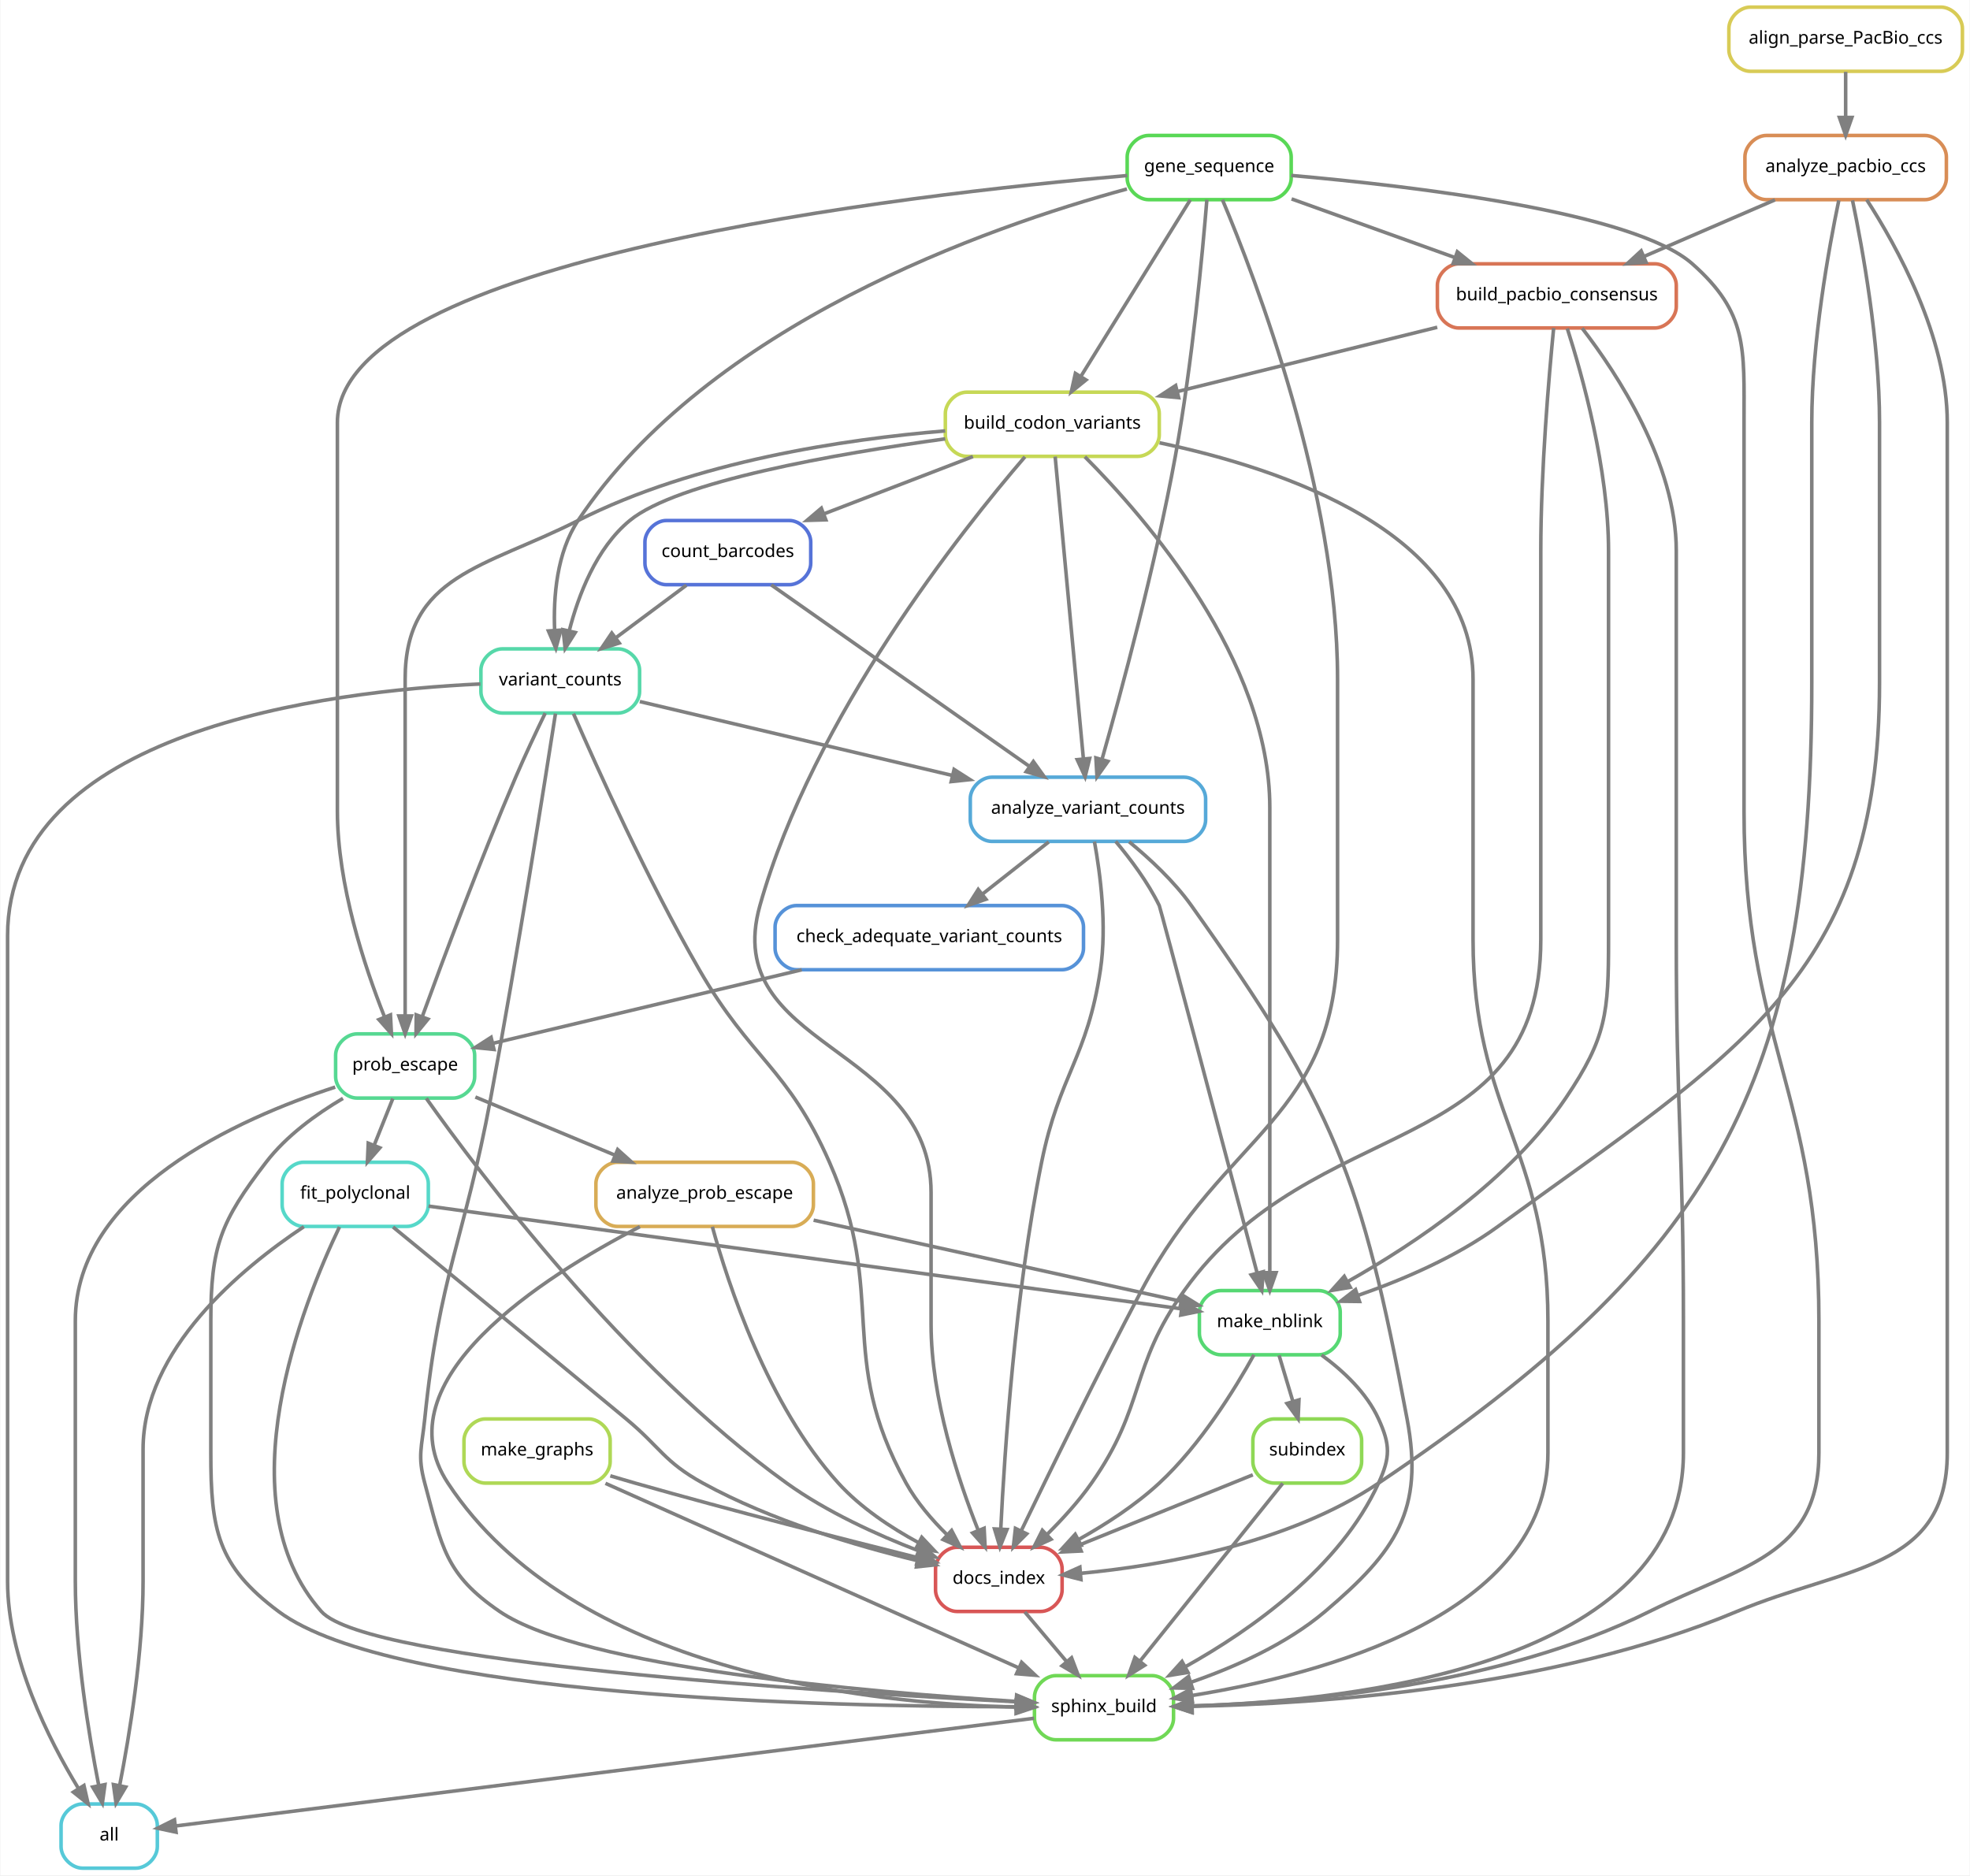
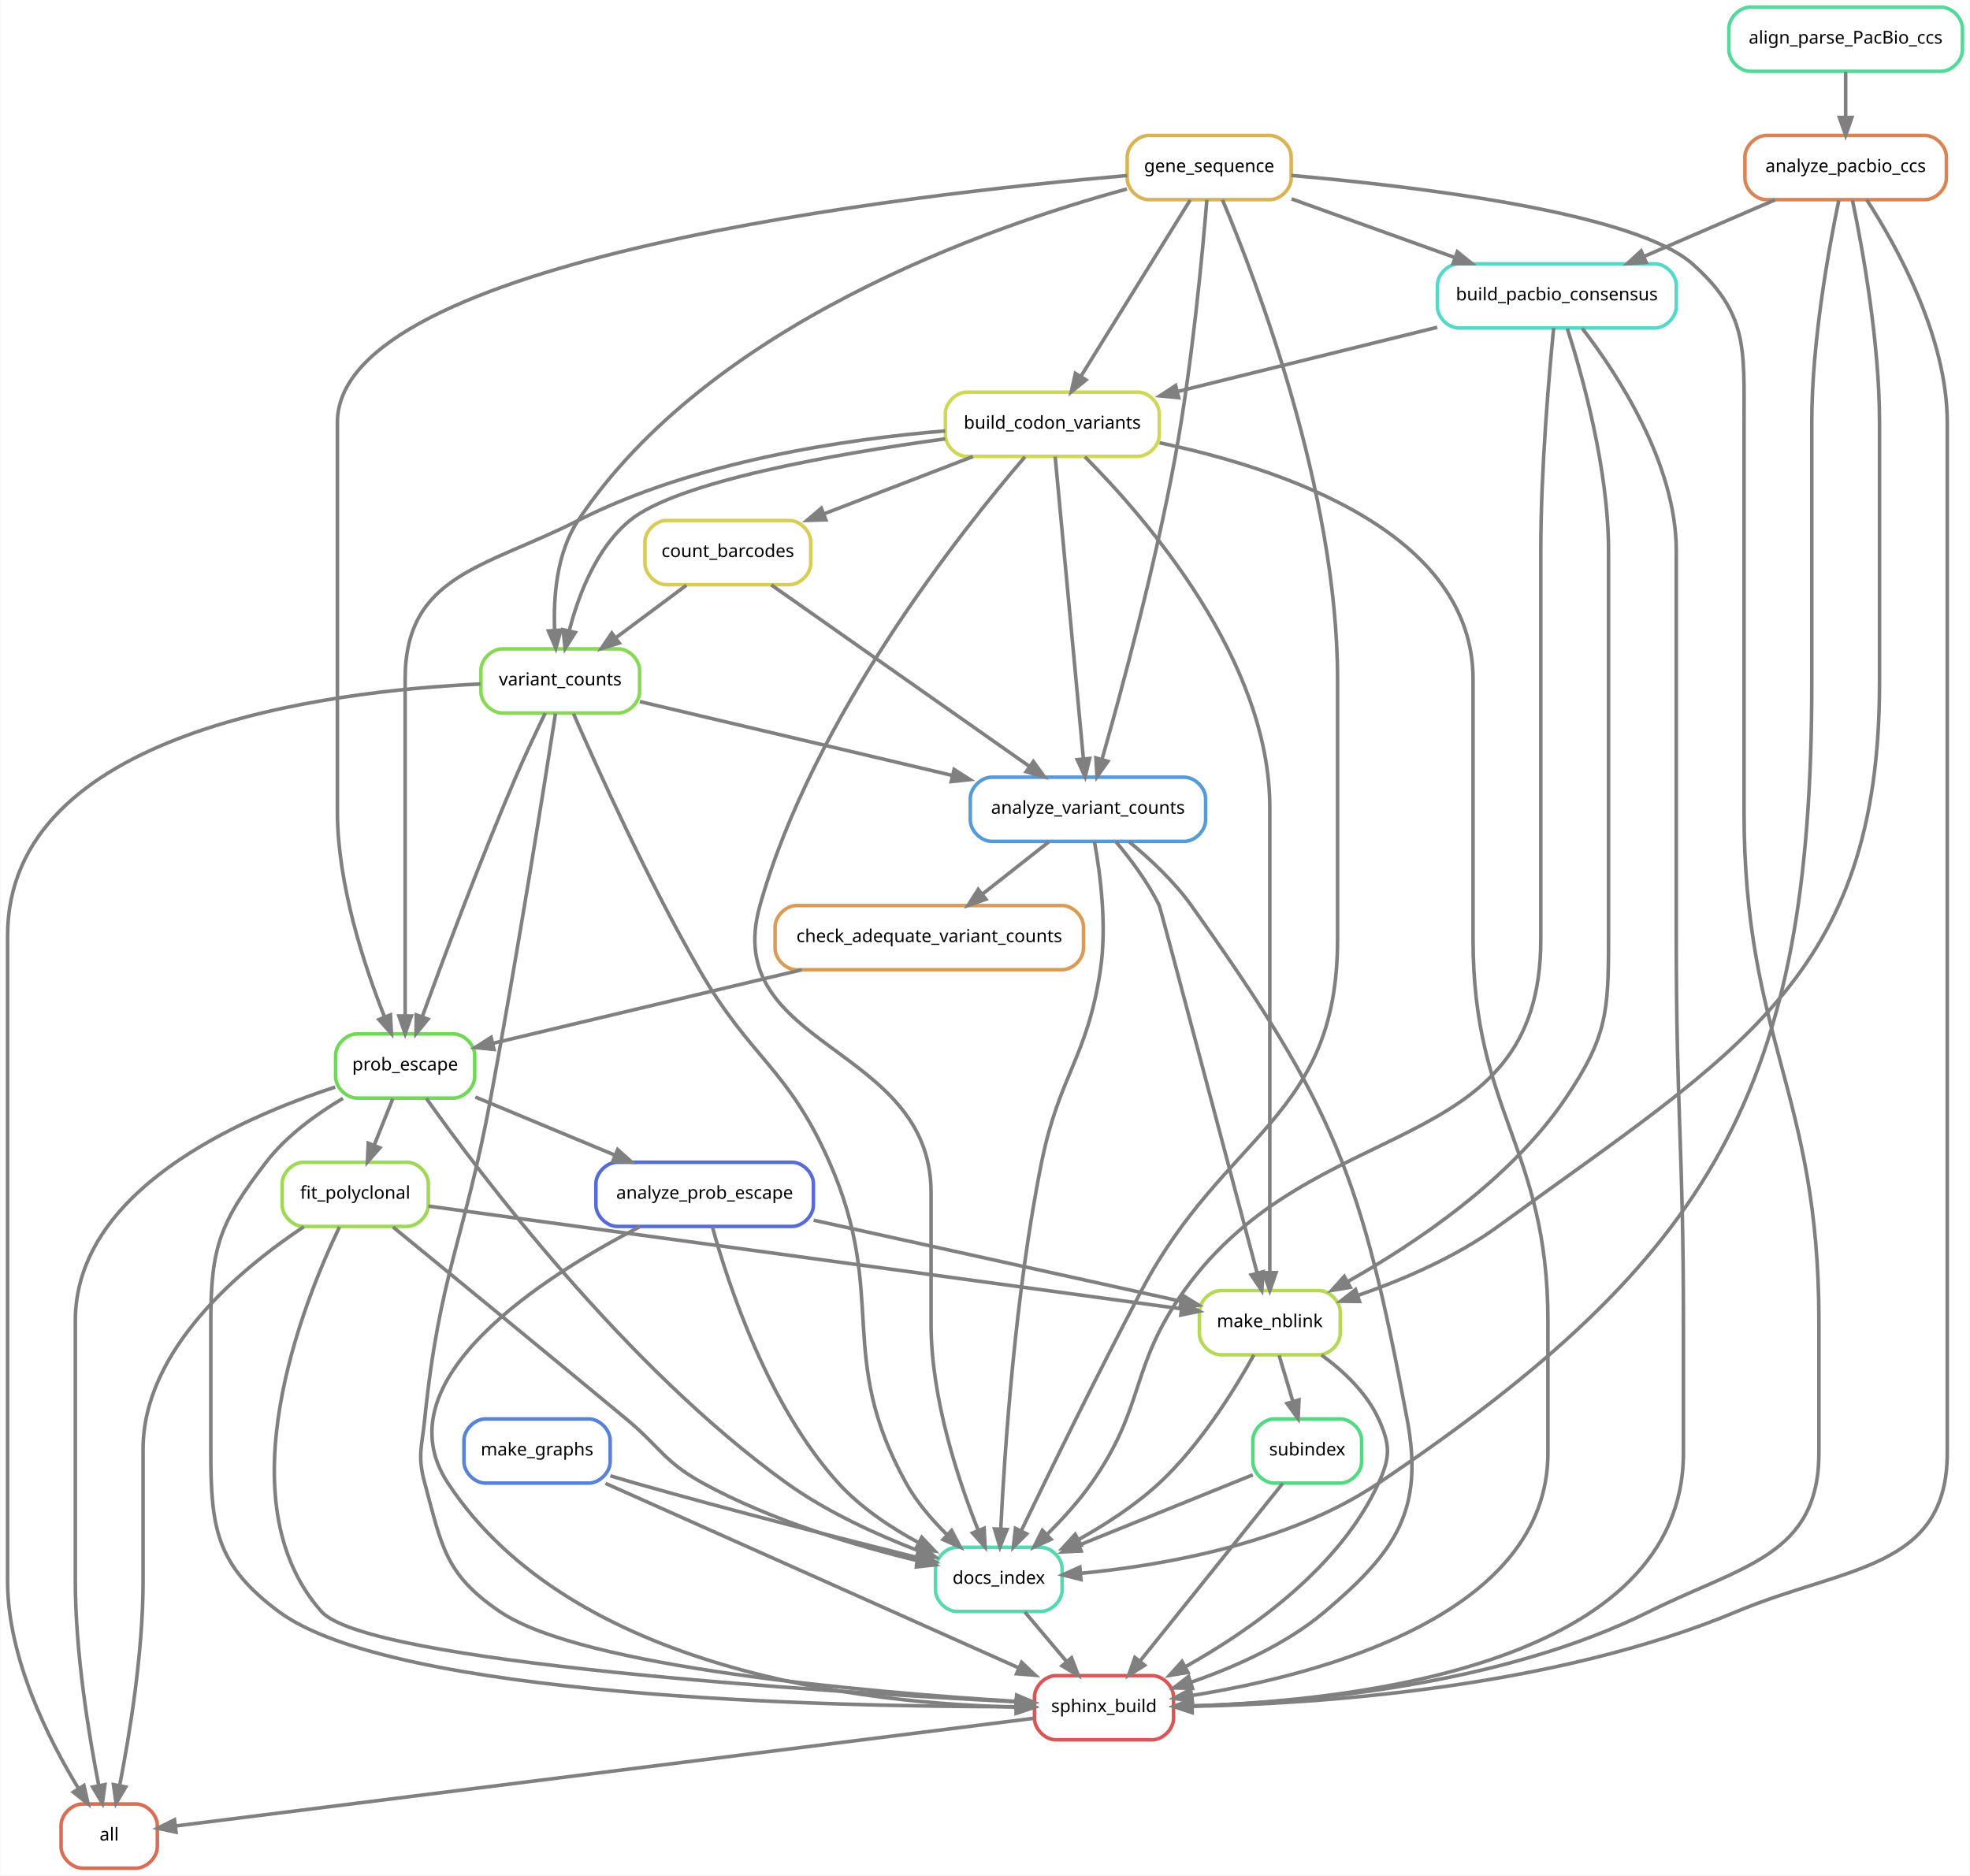
<svg xmlns="http://www.w3.org/2000/svg" width="1105pt" height="1052pt" viewBox="0.00 0.00 1104.50 1052.00">
  <g id="graph0" class="graph" transform="scale(1 1) rotate(0) translate(4 1048)">
    <polygon fill="white" stroke="transparent" points="-4,4 -4,-1048 1100.5,-1048 1100.5,4 -4,4" />
    <g id="node1" class="node">
-       <path fill="none" stroke="#56c9d8" stroke-width="2" d="M72,-36C72,-36 42,-36 42,-36 36,-36 30,-30 30,-24 30,-24 30,-12 30,-12 30,-6 36,0 42,0 42,0 72,0 72,0 78,0 84,-6 84,-12 84,-12 84,-24 84,-24 84,-30 78,-36 72,-36" />
+       <path fill="none" stroke="#d86e56" stroke-width="2" d="M72,-36C72,-36 42,-36 42,-36 36,-36 30,-30 30,-24 30,-24 30,-12 30,-12 30,-6 36,0 42,0 42,0 72,0 72,0 78,0 84,-6 84,-12 84,-12 84,-24 84,-24 84,-30 78,-36 72,-36" />
      <text text-anchor="middle" x="57" y="-15.5" font-family="sans" font-size="10.00">all</text>
    </g>
    <g id="node2" class="node">
-       <path fill="none" stroke="#56d8a9" stroke-width="2" d="M342.5,-684C342.5,-684 277.5,-684 277.5,-684 271.5,-684 265.5,-678 265.5,-672 265.5,-672 265.5,-660 265.5,-660 265.5,-654 271.5,-648 277.5,-648 277.5,-648 342.5,-648 342.5,-648 348.5,-648 354.5,-654 354.5,-660 354.5,-660 354.5,-672 354.5,-672 354.5,-678 348.5,-684 342.5,-684" />
+       <path fill="none" stroke="#88d856" stroke-width="2" d="M342.5,-684C342.5,-684 277.5,-684 277.5,-684 271.5,-684 265.5,-678 265.5,-672 265.5,-672 265.5,-660 265.5,-660 265.5,-654 271.5,-648 277.5,-648 277.5,-648 342.5,-648 342.5,-648 348.5,-648 354.5,-654 354.5,-660 354.5,-660 354.5,-672 354.5,-672 354.5,-678 348.5,-684 342.5,-684" />
      <text text-anchor="middle" x="310" y="-663.5" font-family="sans" font-size="10.00">variant_counts</text>
    </g>
-     <g id="edge4" class="edge">
+     <g id="edge2" class="edge">
      <path fill="none" stroke="grey" stroke-width="2" d="M265.25,-664.3C179.41,-660.35 0,-638.29 0,-523 0,-523 0,-523 0,-161 0,-117.8 23,-72.19 39.78,-44.66" />
      <polygon fill="grey" stroke="grey" stroke-width="2" points="42.83,-46.37 45.19,-36.04 36.91,-42.65 42.83,-46.37" />
    </g>
    <g id="node9" class="node">
-       <path fill="none" stroke="#56d892" stroke-width="2" d="M250,-468C250,-468 196,-468 196,-468 190,-468 184,-462 184,-456 184,-456 184,-444 184,-444 184,-438 190,-432 196,-432 196,-432 250,-432 250,-432 256,-432 262,-438 262,-444 262,-444 262,-456 262,-456 262,-462 256,-468 250,-468" />
+       <path fill="none" stroke="#70d856" stroke-width="2" d="M250,-468C250,-468 196,-468 196,-468 190,-468 184,-462 184,-456 184,-456 184,-444 184,-444 184,-438 190,-432 196,-432 196,-432 250,-432 250,-432 256,-432 262,-438 262,-444 262,-444 262,-456 262,-456 262,-462 256,-468 250,-468" />
      <text text-anchor="middle" x="223" y="-447.5" font-family="sans" font-size="10.00">prob_escape</text>
    </g>
-     <g id="edge17" class="edge">
+     <g id="edge15" class="edge">
      <path fill="none" stroke="grey" stroke-width="2" d="M301.57,-647.96C296.57,-637.64 290.2,-624.16 285,-612 265.02,-565.28 244.29,-509.78 232.58,-477.65" />
      <polygon fill="grey" stroke="grey" stroke-width="2" points="235.81,-476.29 229.11,-468.09 229.23,-478.68 235.81,-476.29" />
    </g>
    <g id="node11" class="node">
-       <path fill="none" stroke="#56a9d8" stroke-width="2" d="M660,-612C660,-612 552,-612 552,-612 546,-612 540,-606 540,-600 540,-600 540,-588 540,-588 540,-582 546,-576 552,-576 552,-576 660,-576 660,-576 666,-576 672,-582 672,-588 672,-588 672,-600 672,-600 672,-606 666,-612 660,-612" />
+       <path fill="none" stroke="#569ad8" stroke-width="2" d="M660,-612C660,-612 552,-612 552,-612 546,-612 540,-606 540,-600 540,-600 540,-588 540,-588 540,-582 546,-576 552,-576 552,-576 660,-576 660,-576 666,-576 672,-582 672,-588 672,-588 672,-600 672,-600 672,-606 666,-612 660,-612" />
      <text text-anchor="middle" x="606" y="-591.5" font-family="sans" font-size="10.00">analyze_variant_counts</text>
    </g>
-     <g id="edge21" class="edge">
+     <g id="edge19" class="edge">
      <path fill="none" stroke="grey" stroke-width="2" d="M354.63,-654.44C401.03,-643.47 474.49,-626.1 530.04,-612.96" />
      <polygon fill="grey" stroke="grey" stroke-width="2" points="530.91,-616.35 539.84,-610.65 529.3,-609.54 530.91,-616.35" />
    </g>
    <g id="node13" class="node">
-       <path fill="none" stroke="#70d856" stroke-width="2" d="M642,-108C642,-108 588,-108 588,-108 582,-108 576,-102 576,-96 576,-96 576,-84 576,-84 576,-78 582,-72 588,-72 588,-72 642,-72 642,-72 648,-72 654,-78 654,-84 654,-84 654,-96 654,-96 654,-102 648,-108 642,-108" />
+       <path fill="none" stroke="#d85656" stroke-width="2" d="M642,-108C642,-108 588,-108 588,-108 582,-108 576,-102 576,-96 576,-96 576,-84 576,-84 576,-78 582,-72 588,-72 588,-72 642,-72 642,-72 648,-72 654,-78 654,-84 654,-84 654,-96 654,-96 654,-102 648,-108 642,-108" />
      <text text-anchor="middle" x="615" y="-87.5" font-family="sans" font-size="10.00">sphinx_build</text>
    </g>
-     <g id="edge34" class="edge">
+     <g id="edge30" class="edge">
      <path fill="none" stroke="grey" stroke-width="2" d="M307.33,-647.72C301.3,-609.01 285.99,-512.44 271,-432 256.03,-351.71 242.26,-333.25 234,-252 232.38,-236.08 229.82,-231.45 234,-216 243.67,-180.24 245.4,-164.88 276,-144 322.24,-112.44 483.33,-98.65 565.69,-93.55" />
      <polygon fill="grey" stroke="grey" stroke-width="2" points="566.04,-97.04 575.81,-92.95 565.62,-90.05 566.04,-97.04" />
    </g>
    <g id="node18" class="node">
-       <path fill="none" stroke="#d85656" stroke-width="2" d="M579.5,-180C579.5,-180 532.5,-180 532.5,-180 526.5,-180 520.5,-174 520.5,-168 520.5,-168 520.5,-156 520.5,-156 520.5,-150 526.5,-144 532.5,-144 532.5,-144 579.5,-144 579.5,-144 585.5,-144 591.5,-150 591.5,-156 591.5,-156 591.5,-168 591.5,-168 591.5,-174 585.5,-180 579.5,-180" />
+       <path fill="none" stroke="#56d8b1" stroke-width="2" d="M579.5,-180C579.5,-180 532.5,-180 532.5,-180 526.5,-180 520.5,-174 520.5,-168 520.5,-168 520.5,-156 520.5,-156 520.5,-150 526.5,-144 532.5,-144 532.5,-144 579.5,-144 579.5,-144 585.5,-144 591.5,-150 591.5,-156 591.5,-156 591.5,-168 591.5,-168 591.5,-174 585.5,-180 579.5,-180" />
      <text text-anchor="middle" x="556" y="-159.5" font-family="sans" font-size="10.00">docs_index</text>
    </g>
-     <g id="edge54" class="edge">
+     <g id="edge50" class="edge">
      <path fill="none" stroke="grey" stroke-width="2" d="M317.42,-647.66C330.45,-617.71 358.85,-554.59 388,-504 416.93,-453.8 437.67,-449.03 461,-396 494.12,-320.71 464.19,-287.98 504,-216 509.89,-205.36 518.5,-195.36 527.03,-186.98" />
      <polygon fill="grey" stroke="grey" stroke-width="2" points="529.52,-189.44 534.43,-180.05 524.74,-184.33 529.52,-189.44" />
    </g>
    <g id="node3" class="node">
-       <path fill="none" stroke="#5673d8" stroke-width="2" d="M438.5,-756C438.5,-756 369.5,-756 369.5,-756 363.5,-756 357.5,-750 357.5,-744 357.5,-744 357.5,-732 357.5,-732 357.5,-726 363.5,-720 369.5,-720 369.5,-720 438.5,-720 438.5,-720 444.5,-720 450.5,-726 450.5,-732 450.5,-732 450.5,-744 450.5,-744 450.5,-750 444.5,-756 438.5,-756" />
+       <path fill="none" stroke="#d8cb56" stroke-width="2" d="M438.5,-756C438.5,-756 369.5,-756 369.5,-756 363.5,-756 357.5,-750 357.5,-744 357.5,-744 357.5,-732 357.5,-732 357.5,-726 363.5,-720 369.5,-720 369.5,-720 438.5,-720 438.5,-720 444.5,-720 450.5,-726 450.5,-732 450.5,-732 450.5,-744 450.5,-744 450.5,-750 444.5,-756 438.5,-756" />
      <text text-anchor="middle" x="404" y="-735.5" font-family="sans" font-size="10.00">count_barcodes</text>
    </g>
    <g id="edge7" class="edge">
      <path fill="none" stroke="grey" stroke-width="2" d="M380.76,-719.7C368.81,-710.8 354.08,-699.82 341.15,-690.2" />
      <polygon fill="grey" stroke="grey" stroke-width="2" points="343.08,-687.27 332.97,-684.1 338.9,-692.88 343.08,-687.27" />
    </g>
    <g id="edge22" class="edge">
      <path fill="none" stroke="grey" stroke-width="2" d="M428.37,-719.87C464.61,-694.39 532.81,-646.45 573.34,-617.96" />
      <polygon fill="grey" stroke="grey" stroke-width="2" points="575.38,-620.8 581.55,-612.19 571.35,-615.08 575.38,-620.8" />
    </g>
    <g id="node4" class="node">
-       <path fill="none" stroke="#c6d856" stroke-width="2" d="M634,-828C634,-828 538,-828 538,-828 532,-828 526,-822 526,-816 526,-816 526,-804 526,-804 526,-798 532,-792 538,-792 538,-792 634,-792 634,-792 640,-792 646,-798 646,-804 646,-804 646,-816 646,-816 646,-822 640,-828 634,-828" />
+       <path fill="none" stroke="#ced856" stroke-width="2" d="M634,-828C634,-828 538,-828 538,-828 532,-828 526,-822 526,-816 526,-816 526,-804 526,-804 526,-798 532,-792 538,-792 538,-792 634,-792 634,-792 640,-792 646,-798 646,-804 646,-804 646,-816 646,-816 646,-822 640,-828 634,-828" />
      <text text-anchor="middle" x="586" y="-807.5" font-family="sans" font-size="10.00">build_codon_variants</text>
    </g>
    <g id="edge5" class="edge">
      <path fill="none" stroke="grey" stroke-width="2" d="M525.96,-801.82C464.9,-793.45 375.61,-777.91 349,-756 330.15,-740.48 320.15,-714.05 315.01,-694.01" />
      <polygon fill="grey" stroke="grey" stroke-width="2" points="318.41,-693.17 312.75,-684.21 311.59,-694.74 318.41,-693.17" />
    </g>
    <g id="edge8" class="edge">
      <path fill="none" stroke="grey" stroke-width="2" d="M541.48,-791.88C516.27,-782.18 484.55,-769.98 457.93,-759.74" />
      <polygon fill="grey" stroke="grey" stroke-width="2" points="458.97,-756.39 448.38,-756.07 456.45,-762.92 458.97,-756.39" />
    </g>
    <g id="edge14" class="edge">
      <path fill="none" stroke="grey" stroke-width="2" d="M525.93,-806.27C469.95,-801.65 385.51,-789.24 320,-756 267.82,-729.53 223,-725.51 223,-667 223,-667 223,-667 223,-593 223,-553 223,-506.65 223,-478.08" />
      <polygon fill="grey" stroke="grey" stroke-width="2" points="226.5,-478.05 223,-468.05 219.5,-478.05 226.5,-478.05" />
    </g>
-     <g id="edge19" class="edge">
+     <g id="edge20" class="edge">
      <path fill="none" stroke="grey" stroke-width="2" d="M587.6,-791.85C591.06,-754.83 599.25,-667.18 603.44,-622.39" />
      <polygon fill="grey" stroke="grey" stroke-width="2" points="606.94,-622.51 604.39,-612.23 599.97,-621.86 606.94,-622.51" />
    </g>
-     <g id="edge28" class="edge">
+     <g id="edge24" class="edge">
      <path fill="none" stroke="grey" stroke-width="2" d="M646.16,-799.6C716.08,-784.87 822,-749.01 822,-667 822,-667 822,-667 822,-521 822,-424.07 864,-403.93 864,-307 864,-307 864,-307 864,-233 864,-142.05 737.09,-108.59 664.48,-96.88" />
      <polygon fill="grey" stroke="grey" stroke-width="2" points="664.59,-93.36 654.18,-95.31 663.54,-100.28 664.59,-93.36" />
    </g>
    <g id="node16" class="node">
-       <path fill="none" stroke="#56d873" stroke-width="2" d="M735.5,-324C735.5,-324 680.5,-324 680.5,-324 674.5,-324 668.5,-318 668.5,-312 668.5,-312 668.5,-300 668.5,-300 668.5,-294 674.5,-288 680.5,-288 680.5,-288 735.5,-288 735.5,-288 741.5,-288 747.5,-294 747.5,-300 747.5,-300 747.5,-312 747.5,-312 747.5,-318 741.5,-324 735.5,-324" />
+       <path fill="none" stroke="#b6d856" stroke-width="2" d="M735.5,-324C735.5,-324 680.5,-324 680.5,-324 674.5,-324 668.5,-318 668.5,-312 668.5,-312 668.5,-300 668.5,-300 668.5,-294 674.5,-288 680.5,-288 680.5,-288 735.5,-288 735.5,-288 741.5,-288 747.5,-294 747.5,-300 747.5,-300 747.5,-312 747.5,-312 747.5,-318 741.5,-324 735.5,-324" />
      <text text-anchor="middle" x="708" y="-303.5" font-family="sans" font-size="10.00">make_nblink</text>
    </g>
-     <g id="edge42" class="edge">
+     <g id="edge39" class="edge">
      <path fill="none" stroke="grey" stroke-width="2" d="M604.26,-791.76C638.3,-757.67 708,-677.75 708,-595 708,-595 708,-595 708,-449 708,-409 708,-362.65 708,-334.08" />
      <polygon fill="grey" stroke="grey" stroke-width="2" points="711.5,-334.05 708,-324.05 704.5,-334.05 711.5,-334.05" />
    </g>
-     <g id="edge48" class="edge">
+     <g id="edge45" class="edge">
      <path fill="none" stroke="grey" stroke-width="2" d="M570.66,-791.74C535.87,-751.31 451.72,-645.85 422,-540 399.48,-459.79 518,-462.31 518,-379 518,-379 518,-379 518,-305 518,-263.63 533.23,-217.72 544.41,-189.61" />
      <polygon fill="grey" stroke="grey" stroke-width="2" points="547.76,-190.67 548.31,-180.09 541.28,-188.02 547.76,-190.67" />
    </g>
    <g id="node5" class="node">
-       <path fill="none" stroke="#d87556" stroke-width="2" d="M924,-900C924,-900 814,-900 814,-900 808,-900 802,-894 802,-888 802,-888 802,-876 802,-876 802,-870 808,-864 814,-864 814,-864 924,-864 924,-864 930,-864 936,-870 936,-876 936,-876 936,-888 936,-888 936,-894 930,-900 924,-900" />
+       <path fill="none" stroke="#56d8c9" stroke-width="2" d="M924,-900C924,-900 814,-900 814,-900 808,-900 802,-894 802,-888 802,-888 802,-876 802,-876 802,-870 808,-864 814,-864 814,-864 924,-864 924,-864 930,-864 936,-870 936,-876 936,-876 936,-888 936,-888 936,-894 930,-900 924,-900" />
      <text text-anchor="middle" x="869" y="-879.5" font-family="sans" font-size="10.00">build_pacbio_consensus</text>
    </g>
    <g id="edge10" class="edge">
      <path fill="none" stroke="grey" stroke-width="2" d="M801.93,-864.41C758.02,-853.55 700.73,-839.38 656.2,-828.36" />
      <polygon fill="grey" stroke="grey" stroke-width="2" points="656.87,-824.92 646.32,-825.92 655.19,-831.72 656.87,-824.92" />
    </g>
-     <g id="edge26" class="edge">
+     <g id="edge36" class="edge">
      <path fill="none" stroke="grey" stroke-width="2" d="M883.21,-863.86C902.88,-838.34 936,-788.07 936,-739 936,-739 936,-739 936,-521 936,-425.87 940,-402.13 940,-307 940,-307 940,-307 940,-233 940,-114.13 755.16,-93.79 664.28,-90.97" />
      <polygon fill="grey" stroke="grey" stroke-width="2" points="664.29,-87.47 654.2,-90.72 664.11,-94.47 664.29,-87.47" />
    </g>
-     <g id="edge39" class="edge">
+     <g id="edge44" class="edge">
      <path fill="none" stroke="grey" stroke-width="2" d="M874.87,-863.74C883.34,-837.25 898,-784.79 898,-739 898,-739 898,-739 898,-521 898,-480.03 896.94,-465.94 874,-432 842.95,-386.07 789.36,-350.24 751.48,-328.93" />
      <polygon fill="grey" stroke="grey" stroke-width="2" points="753.14,-325.85 742.69,-324.09 749.76,-331.98 753.14,-325.85" />
    </g>
-     <g id="edge46" class="edge">
+     <g id="edge56" class="edge">
      <path fill="none" stroke="grey" stroke-width="2" d="M867.22,-863.97C864.6,-837.34 860,-784.21 860,-739 860,-739 860,-739 860,-521 860,-396.23 732.58,-425.49 660,-324 629.01,-280.67 638.62,-259.6 608,-216 600.84,-205.8 591.67,-195.75 583.03,-187.18" />
      <polygon fill="grey" stroke="grey" stroke-width="2" points="585.27,-184.48 575.64,-180.07 580.42,-189.53 585.27,-184.48" />
    </g>
    <g id="node6" class="node">
-       <path fill="none" stroke="#d88d56" stroke-width="2" d="M1075.5,-972C1075.5,-972 986.5,-972 986.5,-972 980.5,-972 974.5,-966 974.5,-960 974.5,-960 974.5,-948 974.5,-948 974.5,-942 980.5,-936 986.5,-936 986.5,-936 1075.5,-936 1075.5,-936 1081.5,-936 1087.5,-942 1087.5,-948 1087.5,-948 1087.5,-960 1087.5,-960 1087.5,-966 1081.5,-972 1075.5,-972" />
+       <path fill="none" stroke="#d88556" stroke-width="2" d="M1075.5,-972C1075.5,-972 986.5,-972 986.5,-972 980.5,-972 974.5,-966 974.5,-960 974.5,-960 974.5,-948 974.5,-948 974.5,-942 980.5,-936 986.5,-936 986.5,-936 1075.5,-936 1075.5,-936 1081.5,-936 1087.5,-942 1087.5,-948 1087.5,-948 1087.5,-960 1087.5,-960 1087.5,-966 1081.5,-972 1075.5,-972" />
      <text text-anchor="middle" x="1031" y="-951.5" font-family="sans" font-size="10.00">analyze_pacbio_ccs</text>
    </g>
-     <g id="edge12" class="edge">
+     <g id="edge11" class="edge">
      <path fill="none" stroke="grey" stroke-width="2" d="M991.37,-935.88C969.22,-926.31 941.44,-914.3 917.94,-904.15" />
      <polygon fill="grey" stroke="grey" stroke-width="2" points="919.07,-900.82 908.5,-900.07 916.29,-907.25 919.07,-900.82" />
    </g>
    <g id="edge25" class="edge">
      <path fill="none" stroke="grey" stroke-width="2" d="M1042.81,-935.96C1059.51,-910.16 1088,-859.08 1088,-811 1088,-811 1088,-811 1088,-233 1088,-167.31 1030.57,-169.41 970,-144 867.38,-100.95 735.18,-92.17 664.61,-90.8" />
      <polygon fill="grey" stroke="grey" stroke-width="2" points="664.29,-87.29 654.24,-90.64 664.18,-94.29 664.29,-87.29" />
    </g>
    <g id="edge40" class="edge">
      <path fill="none" stroke="grey" stroke-width="2" d="M1034.84,-935.61C1040.4,-908.94 1050,-856.27 1050,-811 1050,-811 1050,-811 1050,-665 1050,-499.41 969.78,-457.59 836,-360 812.41,-342.79 782.42,-329.99 757.39,-321.28" />
      <polygon fill="grey" stroke="grey" stroke-width="2" points="758.31,-317.9 747.71,-318.03 756.08,-324.53 758.31,-317.9" />
    </g>
-     <g id="edge45" class="edge">
+     <g id="edge46" class="edge">
      <path fill="none" stroke="grey" stroke-width="2" d="M1027.16,-935.61C1021.6,-908.94 1012,-856.27 1012,-811 1012,-811 1012,-811 1012,-665 1012,-438.09 957.25,-342.68 769,-216 718.4,-181.95 647.83,-169.76 602.02,-165.41" />
      <polygon fill="grey" stroke="grey" stroke-width="2" points="602.06,-161.9 591.79,-164.52 601.46,-168.87 602.06,-161.9" />
    </g>
    <g id="node7" class="node">
-       <path fill="none" stroke="#d8cb56" stroke-width="2" d="M1084.5,-1044C1084.5,-1044 977.5,-1044 977.5,-1044 971.5,-1044 965.5,-1038 965.5,-1032 965.5,-1032 965.5,-1020 965.5,-1020 965.5,-1014 971.5,-1008 977.5,-1008 977.5,-1008 1084.5,-1008 1084.5,-1008 1090.5,-1008 1096.5,-1014 1096.5,-1020 1096.5,-1020 1096.5,-1032 1096.5,-1032 1096.5,-1038 1090.5,-1044 1084.5,-1044" />
+       <path fill="none" stroke="#56d89a" stroke-width="2" d="M1084.5,-1044C1084.5,-1044 977.5,-1044 977.5,-1044 971.5,-1044 965.5,-1038 965.5,-1032 965.5,-1032 965.5,-1020 965.5,-1020 965.5,-1014 971.5,-1008 977.5,-1008 977.5,-1008 1084.5,-1008 1084.5,-1008 1090.5,-1008 1096.5,-1014 1096.5,-1020 1096.5,-1020 1096.5,-1032 1096.5,-1032 1096.5,-1038 1090.5,-1044 1084.5,-1044" />
      <text text-anchor="middle" x="1031" y="-1023.5" font-family="sans" font-size="10.00">align_parse_PacBio_ccs</text>
    </g>
    <g id="edge13" class="edge">
      <path fill="none" stroke="grey" stroke-width="2" d="M1031,-1007.7C1031,-999.98 1031,-990.71 1031,-982.11" />
      <polygon fill="grey" stroke="grey" stroke-width="2" points="1034.5,-982.1 1031,-972.1 1027.5,-982.1 1034.5,-982.1" />
    </g>
    <g id="node8" class="node">
-       <path fill="none" stroke="#59d856" stroke-width="2" d="M708,-972C708,-972 640,-972 640,-972 634,-972 628,-966 628,-960 628,-960 628,-948 628,-948 628,-942 634,-936 640,-936 640,-936 708,-936 708,-936 714,-936 720,-942 720,-948 720,-948 720,-960 720,-960 720,-966 714,-972 708,-972" />
+       <path fill="none" stroke="#d8b456" stroke-width="2" d="M708,-972C708,-972 640,-972 640,-972 634,-972 628,-966 628,-960 628,-960 628,-948 628,-948 628,-942 634,-936 640,-936 640,-936 708,-936 708,-936 714,-936 720,-942 720,-948 720,-948 720,-960 720,-960 720,-966 714,-972 708,-972" />
      <text text-anchor="middle" x="674" y="-951.5" font-family="sans" font-size="10.00">gene_sequence</text>
    </g>
    <g id="edge6" class="edge">
      <path fill="none" stroke="grey" stroke-width="2" d="M627.85,-941.98C549.85,-920.71 393.28,-866.06 320,-756 307.99,-737.96 306.09,-713.17 306.86,-694.34" />
      <polygon fill="grey" stroke="grey" stroke-width="2" points="310.35,-694.51 307.53,-684.3 303.37,-694.04 310.35,-694.51" />
    </g>
    <g id="edge9" class="edge">
      <path fill="none" stroke="grey" stroke-width="2" d="M663.39,-935.87C648.12,-911.24 619.86,-865.64 602.04,-836.88" />
      <polygon fill="grey" stroke="grey" stroke-width="2" points="604.9,-834.85 596.65,-828.19 598.95,-838.53 604.9,-834.85" />
    </g>
-     <g id="edge11" class="edge">
+     <g id="edge12" class="edge">
      <path fill="none" stroke="grey" stroke-width="2" d="M720.21,-936.41C747.63,-926.57 782.62,-914.01 811.78,-903.54" />
      <polygon fill="grey" stroke="grey" stroke-width="2" points="813.19,-906.75 821.42,-900.08 810.83,-900.16 813.19,-906.75" />
    </g>
-     <g id="edge15" class="edge">
+     <g id="edge17" class="edge">
      <path fill="none" stroke="grey" stroke-width="2" d="M628,-949.52C506.27,-939.04 185,-902.72 185,-811 185,-811 185,-811 185,-593 185,-551.63 200.23,-505.72 211.41,-477.61" />
      <polygon fill="grey" stroke="grey" stroke-width="2" points="214.76,-478.67 215.31,-468.09 208.28,-476.02 214.76,-478.67" />
    </g>
-     <g id="edge20" class="edge">
+     <g id="edge21" class="edge">
      <path fill="none" stroke="grey" stroke-width="2" d="M672.7,-935.97C670.3,-906.48 664.51,-844.05 655,-792 643.77,-730.52 624.59,-659.69 613.86,-621.96" />
      <polygon fill="grey" stroke="grey" stroke-width="2" points="617.19,-620.88 611.07,-612.23 610.46,-622.81 617.19,-620.88" />
    </g>
-     <g id="edge31" class="edge">
+     <g id="edge32" class="edge">
      <path fill="none" stroke="grey" stroke-width="2" d="M720.09,-949.57C788.46,-943.58 912.24,-928.99 945,-900 976.15,-872.43 974,-852.6 974,-811 974,-811 974,-811 974,-593 974,-464.53 1016,-435.47 1016,-307 1016,-307 1016,-307 1016,-233 1016,-175.14 972.79,-169.8 921,-144 837.57,-102.44 727.28,-92.84 664.45,-90.99" />
      <polygon fill="grey" stroke="grey" stroke-width="2" points="664.49,-87.49 654.41,-90.75 664.32,-94.49 664.49,-87.49" />
    </g>
-     <g id="edge51" class="edge">
+     <g id="edge52" class="edge">
      <path fill="none" stroke="grey" stroke-width="2" d="M681.43,-935.97C699.83,-892.22 746,-771.96 746,-667 746,-667 746,-667 746,-521 746,-420.72 682.77,-412.71 636,-324 611.2,-276.96 583.98,-221.22 568.54,-189.2" />
      <polygon fill="grey" stroke="grey" stroke-width="2" points="571.63,-187.55 564.14,-180.06 565.32,-190.59 571.63,-187.55" />
    </g>
-     <g id="edge3" class="edge">
+     <g id="edge4" class="edge">
      <path fill="none" stroke="grey" stroke-width="2" d="M183.77,-438.16C129.46,-420.47 38,-379.88 38,-307 38,-307 38,-307 38,-161 38,-120.86 45.55,-74.9 51.13,-46.4" />
      <polygon fill="grey" stroke="grey" stroke-width="2" points="54.61,-46.88 53.16,-36.39 47.74,-45.5 54.61,-46.88" />
    </g>
    <g id="node12" class="node">
-       <path fill="none" stroke="#56d8c9" stroke-width="2" d="M224,-396C224,-396 166,-396 166,-396 160,-396 154,-390 154,-384 154,-384 154,-372 154,-372 154,-366 160,-360 166,-360 166,-360 224,-360 224,-360 230,-360 236,-366 236,-372 236,-372 236,-384 236,-384 236,-390 230,-396 224,-396" />
+       <path fill="none" stroke="#9fd856" stroke-width="2" d="M224,-396C224,-396 166,-396 166,-396 160,-396 154,-390 154,-384 154,-384 154,-372 154,-372 154,-366 160,-360 166,-360 166,-360 224,-360 224,-360 230,-360 236,-366 236,-372 236,-372 236,-384 236,-384 236,-390 230,-396 224,-396" />
      <text text-anchor="middle" x="195" y="-375.5" font-family="sans" font-size="10.00">fit_polyclonal</text>
    </g>
    <g id="edge23" class="edge">
      <path fill="none" stroke="grey" stroke-width="2" d="M216.08,-431.7C212.93,-423.81 209.12,-414.3 205.62,-405.55" />
      <polygon fill="grey" stroke="grey" stroke-width="2" points="208.81,-404.09 201.84,-396.1 202.31,-406.69 208.81,-404.09" />
    </g>
    <g id="edge33" class="edge">
      <path fill="none" stroke="grey" stroke-width="2" d="M188.12,-431.84C173.07,-422.94 156.36,-410.81 145,-396 119.5,-362.77 114,-348.89 114,-307 114,-307 114,-307 114,-233 114,-189.99 117.52,-169.71 152,-144 216.5,-95.91 460.21,-90.55 565.76,-90.56" />
      <polygon fill="grey" stroke="grey" stroke-width="2" points="565.83,-94.06 575.84,-90.57 565.84,-87.06 565.83,-94.06" />
    </g>
    <g id="node14" class="node">
-       <path fill="none" stroke="#d8ac56" stroke-width="2" d="M440,-396C440,-396 342,-396 342,-396 336,-396 330,-390 330,-384 330,-384 330,-372 330,-372 330,-366 336,-360 342,-360 342,-360 440,-360 440,-360 446,-360 452,-366 452,-372 452,-372 452,-384 452,-384 452,-390 446,-396 440,-396" />
+       <path fill="none" stroke="#566bd8" stroke-width="2" d="M440,-396C440,-396 342,-396 342,-396 336,-396 330,-390 330,-384 330,-384 330,-372 330,-372 330,-366 336,-360 342,-360 342,-360 440,-360 440,-360 446,-360 452,-366 452,-372 452,-372 452,-384 452,-384 452,-390 446,-396 440,-396" />
      <text text-anchor="middle" x="391" y="-375.5" font-family="sans" font-size="10.00">analyze_prob_escape</text>
    </g>
    <g id="edge37" class="edge">
      <path fill="none" stroke="grey" stroke-width="2" d="M262.39,-432.59C285.78,-422.84 315.67,-410.39 340.75,-399.94" />
      <polygon fill="grey" stroke="grey" stroke-width="2" points="342.22,-403.12 350.1,-396.04 339.53,-396.66 342.22,-403.12" />
    </g>
    <g id="edge53" class="edge">
      <path fill="none" stroke="grey" stroke-width="2" d="M234.86,-431.85C264.55,-390 346.26,-281.26 437,-216 459.41,-199.88 487.51,-187.09 510.77,-178.11" />
      <polygon fill="grey" stroke="grey" stroke-width="2" points="512.27,-181.28 520.41,-174.49 509.82,-174.73 512.27,-181.28" />
    </g>
    <g id="node10" class="node">
-       <path fill="none" stroke="#5692d8" stroke-width="2" d="M591.5,-540C591.5,-540 442.5,-540 442.5,-540 436.5,-540 430.5,-534 430.5,-528 430.5,-528 430.5,-516 430.5,-516 430.5,-510 436.5,-504 442.5,-504 442.5,-504 591.5,-504 591.5,-504 597.5,-504 603.5,-510 603.5,-516 603.5,-516 603.5,-528 603.5,-528 603.5,-534 597.5,-540 591.5,-540" />
+       <path fill="none" stroke="#d89c56" stroke-width="2" d="M591.5,-540C591.5,-540 442.5,-540 442.5,-540 436.5,-540 430.5,-534 430.5,-528 430.5,-528 430.5,-516 430.5,-516 430.5,-510 436.5,-504 442.5,-504 442.5,-504 591.5,-504 591.5,-504 597.5,-504 603.5,-510 603.5,-516 603.5,-516 603.5,-528 603.5,-528 603.5,-534 597.5,-540 591.5,-540" />
      <text text-anchor="middle" x="517" y="-519.5" font-family="sans" font-size="10.00">check_adequate_variant_counts</text>
    </g>
    <g id="edge16" class="edge">
      <path fill="none" stroke="grey" stroke-width="2" d="M445.46,-503.97C391.77,-491.18 319.67,-474.02 272.31,-462.74" />
      <polygon fill="grey" stroke="grey" stroke-width="2" points="272.83,-459.27 262.29,-460.36 271.21,-466.08 272.83,-459.27" />
    </g>
    <g id="edge18" class="edge">
      <path fill="none" stroke="grey" stroke-width="2" d="M584,-575.7C572.79,-566.88 559,-556.03 546.85,-546.47" />
      <polygon fill="grey" stroke="grey" stroke-width="2" points="548.77,-543.54 538.75,-540.1 544.44,-549.04 548.77,-543.54" />
    </g>
-     <g id="edge36" class="edge">
+     <g id="edge31" class="edge">
      <path fill="none" stroke="grey" stroke-width="2" d="M629.11,-575.78C640.73,-566.23 654.35,-553.56 664,-540 744.5,-426.88 759.4,-388.46 785,-252 794.62,-200.72 778.8,-177.73 739,-144 717.24,-125.56 688.11,-112.67 663.55,-104.22" />
      <polygon fill="grey" stroke="grey" stroke-width="2" points="664.63,-100.89 654.04,-101.09 662.44,-107.54 664.63,-100.89" />
    </g>
-     <g id="edge44" class="edge">
+     <g id="edge42" class="edge">
      <path fill="none" stroke="grey" stroke-width="2" d="M621.55,-575.98C629.85,-566.1 639.64,-553.06 646,-540 646.58,-538.81 684.78,-394.68 700.92,-333.73" />
      <polygon fill="grey" stroke="grey" stroke-width="2" points="704.31,-334.59 703.49,-324.03 697.55,-332.8 704.31,-334.59" />
    </g>
-     <g id="edge56" class="edge">
+     <g id="edge51" class="edge">
      <path fill="none" stroke="grey" stroke-width="2" d="M609.64,-575.86C612.92,-557.88 616.71,-528.83 613,-504 605.59,-454.36 589.95,-445.19 580,-396 565.13,-322.51 559.23,-234.02 557.09,-190.25" />
      <polygon fill="grey" stroke="grey" stroke-width="2" points="560.58,-189.96 556.63,-180.13 553.59,-190.28 560.58,-189.96" />
    </g>
    <g id="edge1" class="edge">
      <path fill="none" stroke="grey" stroke-width="2" d="M166.19,-359.85C130.98,-336.45 76,-290.97 76,-235 76,-235 76,-235 76,-161 76,-120.86 68.45,-74.9 62.87,-46.4" />
      <polygon fill="grey" stroke="grey" stroke-width="2" points="66.26,-45.5 60.84,-36.39 59.39,-46.88 66.26,-45.5" />
    </g>
-     <g id="edge35" class="edge">
+     <g id="edge29" class="edge">
      <path fill="none" stroke="grey" stroke-width="2" d="M186.17,-359.73C165.75,-317.13 121.08,-205.95 176,-144 201.53,-115.2 456.43,-99 565.7,-93.33" />
      <polygon fill="grey" stroke="grey" stroke-width="2" points="565.99,-96.82 575.8,-92.81 565.64,-89.83 565.99,-96.82" />
    </g>
-     <g id="edge43" class="edge">
+     <g id="edge41" class="edge">
      <path fill="none" stroke="grey" stroke-width="2" d="M236.11,-371.39C329.55,-358.64 557.58,-327.53 658.52,-313.75" />
      <polygon fill="grey" stroke="grey" stroke-width="2" points="659.03,-317.22 668.46,-312.4 658.08,-310.28 659.03,-317.22" />
    </g>
-     <g id="edge55" class="edge">
+     <g id="edge49" class="edge">
      <path fill="none" stroke="grey" stroke-width="2" d="M216.2,-359.67C245.61,-335.59 300.46,-290.62 347,-252 366.18,-236.08 368.16,-228.02 390,-216 428.24,-194.96 476.09,-180.8 510.58,-172.45" />
      <polygon fill="grey" stroke="grey" stroke-width="2" points="511.45,-175.84 520.39,-170.15 509.85,-169.03 511.45,-175.84" />
    </g>
-     <g id="edge2" class="edge">
+     <g id="edge3" class="edge">
      <path fill="none" stroke="grey" stroke-width="2" d="M575.76,-84.08C472.62,-71.14 194.89,-36.3 94.15,-23.66" />
      <polygon fill="grey" stroke="grey" stroke-width="2" points="94.49,-20.18 84.13,-22.4 93.62,-27.12 94.49,-20.18" />
    </g>
-     <g id="edge27" class="edge">
+     <g id="edge35" class="edge">
      <path fill="none" stroke="grey" stroke-width="2" d="M354.68,-359.87C300.55,-331.91 208.98,-273.8 247,-216 316.7,-110.05 482.43,-92.29 565.6,-90.34" />
      <polygon fill="grey" stroke="grey" stroke-width="2" points="565.87,-93.84 575.81,-90.17 565.75,-86.84 565.87,-93.84" />
    </g>
-     <g id="edge41" class="edge">
+     <g id="edge43" class="edge">
      <path fill="none" stroke="grey" stroke-width="2" d="M452.12,-363.5C512.08,-350.26 602.39,-330.32 658.14,-318.01" />
      <polygon fill="grey" stroke="grey" stroke-width="2" points="659.12,-321.38 668.13,-315.8 657.61,-314.54 659.12,-321.38" />
    </g>
-     <g id="edge47" class="edge">
+     <g id="edge55" class="edge">
      <path fill="none" stroke="grey" stroke-width="2" d="M395.32,-359.81C404.03,-328.12 426.3,-259.72 466,-216 478.43,-202.31 495.24,-191.12 510.97,-182.6" />
      <polygon fill="grey" stroke="grey" stroke-width="2" points="512.79,-185.6 520.06,-177.9 509.57,-179.38 512.79,-185.6" />
    </g>
    <g id="node15" class="node">
-       <path fill="none" stroke="#8fd856" stroke-width="2" d="M747.5,-252C747.5,-252 710.5,-252 710.5,-252 704.5,-252 698.5,-246 698.5,-240 698.5,-240 698.5,-228 698.5,-228 698.5,-222 704.5,-216 710.5,-216 710.5,-216 747.5,-216 747.5,-216 753.5,-216 759.5,-222 759.5,-228 759.5,-228 759.5,-240 759.5,-240 759.5,-246 753.5,-252 747.5,-252" />
+       <path fill="none" stroke="#56d882" stroke-width="2" d="M747.5,-252C747.5,-252 710.5,-252 710.5,-252 704.5,-252 698.5,-246 698.5,-240 698.5,-240 698.5,-228 698.5,-228 698.5,-222 704.5,-216 710.5,-216 710.5,-216 747.5,-216 747.5,-216 753.5,-216 759.5,-222 759.5,-228 759.5,-228 759.5,-240 759.5,-240 759.5,-246 753.5,-252 747.5,-252" />
      <text text-anchor="middle" x="729" y="-231.5" font-family="sans" font-size="10.00">subindex</text>
    </g>
-     <g id="edge29" class="edge">
+     <g id="edge28" class="edge">
      <path fill="none" stroke="grey" stroke-width="2" d="M715.25,-215.87C695.31,-191.03 658.23,-144.85 635.18,-116.14" />
      <polygon fill="grey" stroke="grey" stroke-width="2" points="637.79,-113.8 628.8,-108.19 632.33,-118.18 637.79,-113.8" />
    </g>
-     <g id="edge49" class="edge">
+     <g id="edge48" class="edge">
      <path fill="none" stroke="grey" stroke-width="2" d="M698.47,-220.65C671.51,-209.74 631.84,-193.69 601.2,-181.29" />
      <polygon fill="grey" stroke="grey" stroke-width="2" points="602.18,-177.91 591.6,-177.4 599.56,-184.4 602.18,-177.91" />
    </g>
-     <g id="edge32" class="edge">
+     <g id="edge27" class="edge">
      <path fill="none" stroke="grey" stroke-width="2" d="M737.04,-287.84C749.32,-278.87 762.31,-266.68 769,-252 775.64,-237.44 775.64,-230.56 769,-216 747.45,-168.78 697.89,-133.83 660.78,-113.07" />
      <polygon fill="grey" stroke="grey" stroke-width="2" points="662.09,-109.81 651.63,-108.1 658.75,-115.96 662.09,-109.81" />
    </g>
    <g id="edge38" class="edge">
      <path fill="none" stroke="grey" stroke-width="2" d="M713.19,-287.7C715.53,-279.9 718.35,-270.51 720.95,-261.83" />
      <polygon fill="grey" stroke="grey" stroke-width="2" points="724.35,-262.69 723.87,-252.1 717.64,-260.68 724.35,-262.69" />
    </g>
-     <g id="edge52" class="edge">
+     <g id="edge47" class="edge">
      <path fill="none" stroke="grey" stroke-width="2" d="M699.09,-287.96C688.42,-268.74 669.07,-237.37 646,-216 632.66,-203.64 615.95,-192.83 600.57,-184.25" />
      <polygon fill="grey" stroke="grey" stroke-width="2" points="602.16,-181.13 591.7,-179.46 598.84,-187.29 602.16,-181.13" />
    </g>
    <g id="node17" class="node">
-       <path fill="none" stroke="#afd856" stroke-width="2" d="M326,-252C326,-252 268,-252 268,-252 262,-252 256,-246 256,-240 256,-240 256,-228 256,-228 256,-222 262,-216 268,-216 268,-216 326,-216 326,-216 332,-216 338,-222 338,-228 338,-228 338,-240 338,-240 338,-246 332,-252 326,-252" />
+       <path fill="none" stroke="#5682d8" stroke-width="2" d="M326,-252C326,-252 268,-252 268,-252 262,-252 256,-246 256,-240 256,-240 256,-228 256,-228 256,-222 262,-216 268,-216 268,-216 326,-216 326,-216 332,-216 338,-222 338,-228 338,-228 338,-240 338,-240 338,-246 332,-252 326,-252" />
      <text text-anchor="middle" x="297" y="-231.5" font-family="sans" font-size="10.00">make_graphs</text>
    </g>
-     <g id="edge30" class="edge">
+     <g id="edge34" class="edge">
      <path fill="none" stroke="grey" stroke-width="2" d="M335.36,-215.87C393.49,-189.91 503.83,-140.64 567.14,-112.37" />
      <polygon fill="grey" stroke="grey" stroke-width="2" points="568.8,-115.46 576.51,-108.19 565.95,-109.07 568.8,-115.46" />
    </g>
-     <g id="edge50" class="edge">
+     <g id="edge54" class="edge">
      <path fill="none" stroke="grey" stroke-width="2" d="M338.08,-220.08C342.77,-218.67 347.48,-217.28 352,-216 406.3,-200.56 469.25,-184.48 510.69,-174.14" />
      <polygon fill="grey" stroke="grey" stroke-width="2" points="511.63,-177.52 520.49,-171.7 509.94,-170.72 511.63,-177.52" />
    </g>
-     <g id="edge24" class="edge">
+     <g id="edge26" class="edge">
      <path fill="none" stroke="grey" stroke-width="2" d="M570.58,-143.7C577.66,-135.3 586.28,-125.07 594.05,-115.86" />
      <polygon fill="grey" stroke="grey" stroke-width="2" points="596.81,-118.01 600.58,-108.1 591.46,-113.49 596.81,-118.01" />
    </g>
  </g>
</svg>
